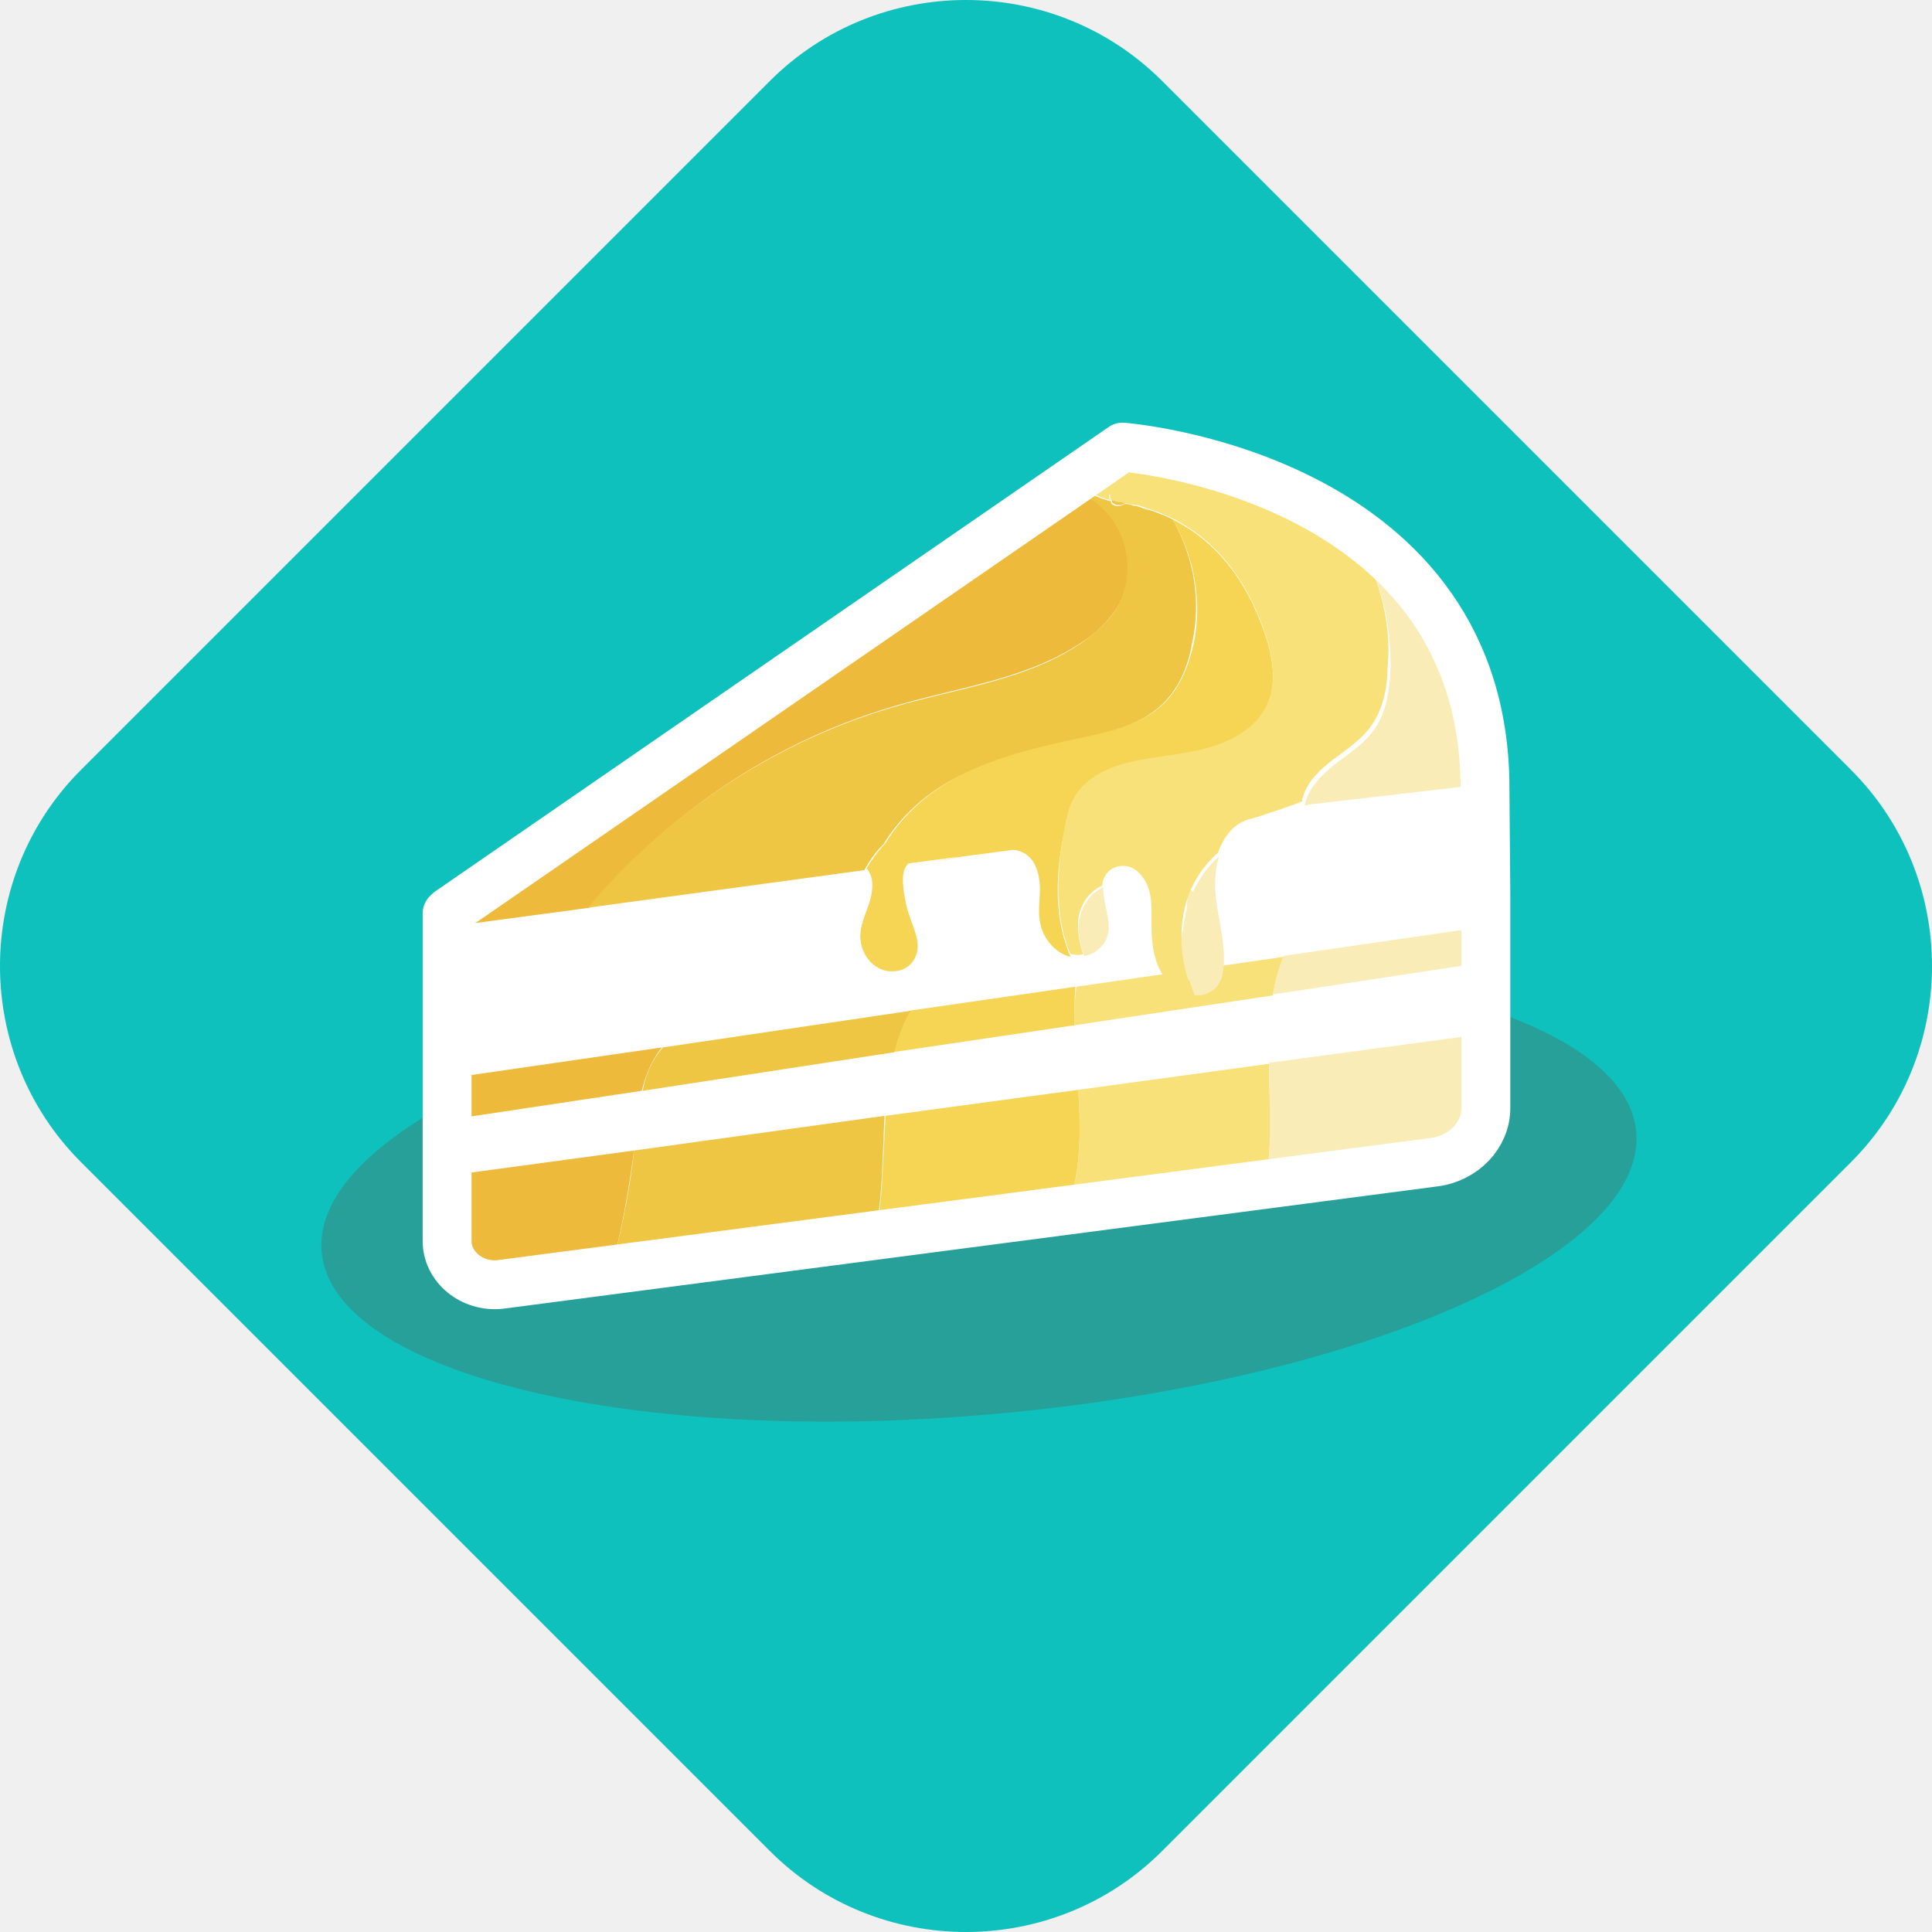
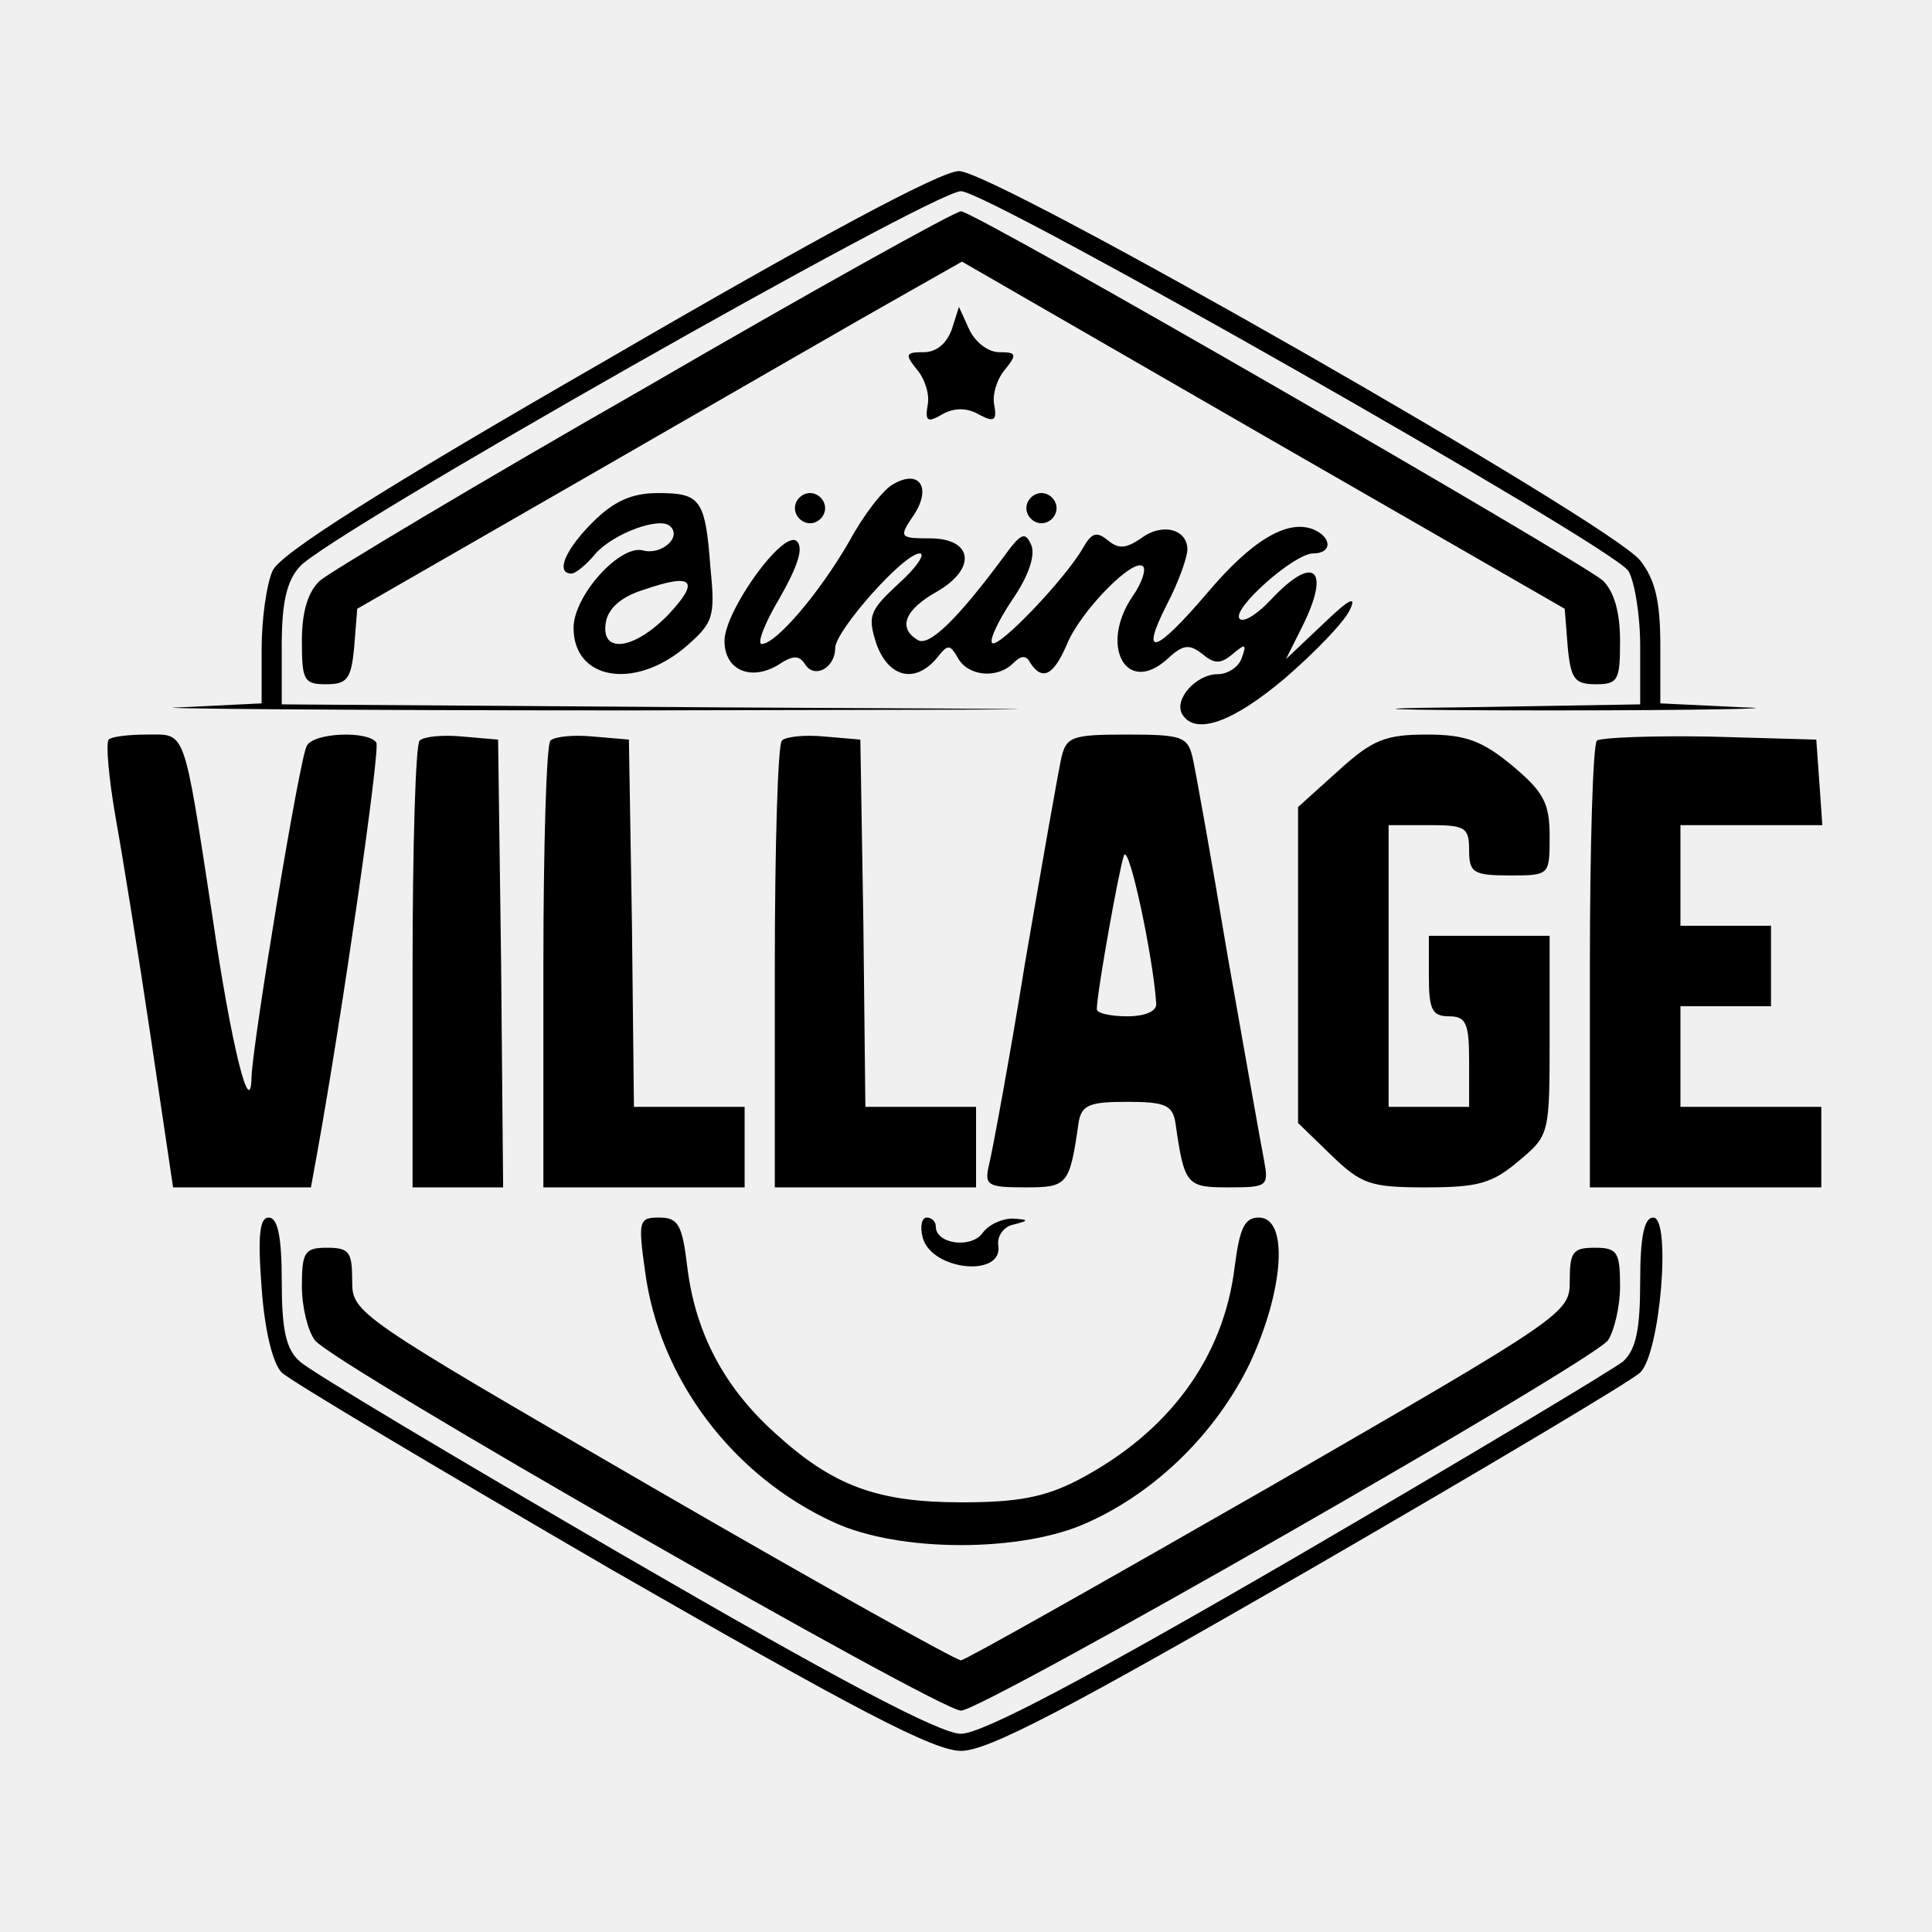
- <svg xmlns="http://www.w3.org/2000/svg" version="1.1" id="Layer_1" x="0px" y="0px" viewBox="0 0 200.5 200.5" enable-background="new 0 0 200.5 200.5" xml:space="preserve">
-   <path fill="#0EC1BC" d="M192.1,120.6l-71.5,71.5c-11.2,11.2-29.5,11.2-40.7,0L8.4,120.6c-11.2-11.2-11.2-29.5,0-40.7L79.9,8.4  c11.2-11.2,29.5-11.2,40.7,0l71.5,71.5C203.3,91.1,203.3,109.4,192.1,120.6z" />
-   <ellipse transform="matrix(0.9958 -9.115107e-02 9.115107e-02 0.9958 -10.8562 9.7731)" fill="#27A09A" cx="101.6" cy="123.7" rx="68.5" ry="23.1" />
-   <g>
-     <path fill="#FFFFFF" d="M153.4,80.8c-0.8-30.3-37.1-32.9-37.1-32.9L47.3,94l0,0l-0.2,0.2l0,1.8l0-1.8v11.2v7.4v3.9v5.3v4.8   c0,2.6,2.6,4.6,5.4,4.3l95.7-12.2c3-0.4,5.2-2.7,5.2-5.4v-4.7V102v-3.4v-6.4L153.4,80.8L153.4,80.8z" />
-     <g>
-       <path fill="#F9E17A" d="M131.7,110.4l-19.8,2.7c0.2,3.3,0.3,6.6-0.4,9.8c-0.1,0.3-0.1,0.5-0.2,0.8l20.3-2.9    c0.2-1.5,0.2-3.1,0.2-4.6C131.8,114.2,131.7,112.3,131.7,110.4z" />
-       <path fill="#F6D555" d="M111.9,113.1l-20,2.7c-0.2,3.6-0.3,7.2-0.7,10.7l20.1-2.8c0.1-0.3,0.1-0.5,0.2-0.8    C112.2,119.6,112.1,116.4,111.9,113.1z" />
-       <path fill="#EDBA3B" d="M47.3,121.9v5.3c0,2.9,2.5,5.1,5.4,4.7l11.1-1.6c0.9-3.6,1.5-7.2,2-10.9L47.3,121.9z" />
-       <path fill="#EFC643" d="M65.8,119.4c-0.4,3.7-1.1,7.3-2,10.9l27.3-3.8c0.5-3.5,0.5-7.1,0.7-10.7L65.8,119.4z" />
-       <path fill="#F9ECB7" d="M131.8,116.1c0,1.5,0,3.1-0.2,4.6l16.4-2.3c3-0.4,5.2-2.9,5.2-5.9v-5.1l-21.5,2.9    C131.7,112.3,131.8,114.2,131.8,116.1z" />
-       <path fill="#F9E17A" d="M111.5,106.4l20.6-3.1c0.2-1.4,0.6-2.7,1.1-4l-21.5,3.1C111.5,103.7,111.5,105,111.5,106.4z" />
-       <path fill="#F9ECB7" d="M132.1,103.2l21.1-3.2v-3.7l-20,2.9C132.7,100.5,132.3,101.9,132.1,103.2z" />
-       <path fill="#EDBA3B" d="M68.6,108.8c0,0,0.1-0.1,0.1-0.1l-21.4,3.1v4.3l19.3-2.9C67,111.6,67.6,110.1,68.6,108.8z" />
-       <path fill="#F6D555" d="M111.5,106.4c0-1.3,0-2.7,0.1-4l-17.3,2.5c-0.8,1.3-1.3,2.8-1.7,4.3L111.5,106.4z" />
-       <path fill="#EFC643" d="M66.7,113.2l26.1-4c0.4-1.5,0.9-3,1.7-4.3l-25.7,3.8c0,0-0.1,0.1-0.1,0.1C67.6,110.1,67,111.6,66.7,113.2z    " />
-       <g>
-         <path fill="none" d="M135.6,83.5l0.1,0C135.7,83.5,135.7,83.5,135.6,83.5z" />
-         <path fill="#F6D555" d="M135.7,83.5l-0.1,0C135.5,83.7,135.7,83.5,135.7,83.5z" />
-         <path fill="#F9ECB7" d="M123.4,92.1c1.2,1.3,1.8,3,2.2,4.7c0.3,1.2,0.5,2.6-0.1,3.7c-0.6,1.1-2.2,1.7-3.1,0.8     c-1-1-0.4-2.6,0.1-3.9c0.7-1.9,0.9-4.1,0.5-6.1" />
-         <path fill="#F9ECB7" d="M112,95.6c-0.2,1.2,0.1,2.4,0.5,3.6c0.6-0.1,1.1-0.3,1.5-0.7c2.1-1.7,0.4-4.4,0.5-6.4     C113.1,92.7,112.2,94.1,112,95.6z" />
-         <path fill="#F9ECB7" d="M123.4,93.6c-1.1,3.1-0.7,6.6,0.6,9.7c0.3,0,0.7,0,1-0.1c1.6-0.5,1.9-1.8,2-3c0.2-2.7-0.8-5.4-0.9-8.2     c0-1,0.1-2.1,0.4-3.1C125.1,90.1,124,91.8,123.4,93.6z" />
-         <path fill="#F9ECB7" d="M139.9,54.5c3,4.4,4.6,9.7,4.4,15.1c-0.1,2.3-0.5,4.6-1.9,6.4c-1.1,1.4-2.7,2.4-4.1,3.5     c-1.3,1.1-2.6,2.4-2.9,4.1c0.1,0,0.2-0.1,0.3-0.1c0.1,0,0.1,0,0.1,0l15.5-1.8c1-0.1,1.8-1,1.7-2     C152.2,67.5,146.6,59.6,139.9,54.5z" />
-         <path fill="#F6D555" d="M131.2,65.6c-1.9-5.5-5-9.4-9.5-11.7c2.2,3.8,3.1,8.4,2.2,12.8c-0.5,2.3-1.4,4.6-3.1,6.3     c-2.4,2.3-5.8,2.9-9,3.6c-4.7,1-9.5,2.1-13.6,4.7c-2.5,1.5-4.8,3.7-6.3,6.2c0,0,0,0,0,0c-0.1,0.1-0.1,0.1-0.2,0.2     c-0.7,0.8-1.3,1.6-1.8,2.5l0.1,0c0.7,0.9,0.6,2.1,0.3,3.2c-0.3,1.1-0.9,2.2-1,3.4c-0.2,1.9,1.2,4.1,3.4,4c0.9,0,1.8-0.5,2.2-1.3     c0.8-1.4,0-2.9-0.5-4.4c-0.4-1.1-0.6-2.3-0.7-3.5c0-0.7,0-1.5,0.6-2c0,0,0,0,0,0l5.3-0.7c-1,0.2-2,0.4-2.9,0.6l3.1-0.6l5.3-0.7     c0.4,0,0.7,0.1,1.1,0.3c1.2,0.6,1.6,2,1.7,3.2c0.1,1.3-0.2,2.6,0,3.8c0.2,1.7,1.5,3.4,3.2,3.8c-0.3-0.7-0.5-1.3-0.7-2     c-1-3.6-0.7-7.5,0.1-11.2c0.2-1.1,0.5-2.2,1-3.1c0.4-0.7,0.9-1.2,1.6-1.7c0.5-0.4,1-0.7,1.5-1c2.8-1.4,6-1.5,9.1-2     c3.1-0.6,6.3-1.9,7.7-4.7C132.6,71,132.1,68.1,131.2,65.6z" />
-         <path fill="none" d="M116.8,52.2C116.8,52.2,116.8,52.2,116.8,52.2c-0.2,0-0.3-0.1-0.5-0.1C116.5,52.2,116.6,52.2,116.8,52.2z" />
-         <path fill="none" d="M117.8,52.5c-0.3-0.1-0.6-0.2-1-0.2c0,0,0,0,0,0C117.1,52.3,117.4,52.4,117.8,52.5z" />
-         <path fill="none" d="M117.9,52.5c0.4,0.1,0.8,0.2,1.2,0.4C118.7,52.7,118.3,52.6,117.9,52.5z" />
-         <path fill="none" d="M119.2,52.9c0.9,0.3,1.7,0.6,2.5,1C120.9,53.5,120.1,53.2,119.2,52.9z" />
-         <path fill="#F9E17A" d="M115.2,51.3c0,0.2,0,0.4,0.1,0.6c0,0,0.1,0,0.1,0c0-0.2,0-0.3,0-0.5C115.3,51.4,115.3,51.3,115.2,51.3z" />
-         <path fill="#F9E17A" d="M139.9,54.5c-10.6-8.2-23.9-9.2-23.9-9.2l-1.2,0.9l-2.5,1.8l-2.5,1.8c1,0.2,1.9,0.4,2.9,0.7     c0.5,0.7,1.4,1.1,2.5,1.4c-0.1-0.2-0.1-0.4-0.1-0.6c0.1,0,0.1,0.1,0.2,0.1c0,0.2,0,0.3,0,0.5c0.3,0.1,0.6,0.1,0.9,0.2     c0.2,0,0.3,0.1,0.5,0.1c0.3,0.1,0.6,0.1,1,0.2c0.1,0,0.1,0,0.2,0c0.4,0.1,0.8,0.2,1.2,0.4c0,0,0,0,0.1,0c0.9,0.3,1.7,0.6,2.5,1     c0,0,0,0,0,0v0c4.5,2.3,7.6,6.2,9.5,11.7c0.9,2.5,1.4,5.4,0.2,7.8c-1.4,2.8-4.6,4.1-7.7,4.7c-3.1,0.6-6.3,0.7-9.1,2     c-1.2,0.6-2.4,1.5-3.1,2.7c-0.6,1-0.8,2.1-1,3.1c-0.7,3.7-1,7.6-0.1,11.2c0.2,0.7,0.4,1.4,0.7,2c0.2,0,0.4,0.1,0.7,0.1     c0.2,0,0.4,0,0.6-0.1c-0.4-1.2-0.6-2.4-0.5-3.6c0.2-1.5,1.1-2.9,2.5-3.5c0-0.6,0.3-1.2,0.8-1.6c0.8-0.6,2-0.6,2.8,0.1     c1.7,1.5,1.5,3.6,1.5,5.5c0,2.3,0.3,4.8,2.1,6.3c0.6,0.5,1.4,0.8,2.2,0.8c-1.3-3-1.6-6.5-0.6-9.7c0.6-1.8,1.7-3.5,3.2-4.8     c0.6-1.7,1.7-3.1,3.3-3.5c0.6-0.1,4.3-1.4,5.4-1.8c0.3-1.7,1.5-3,2.9-4.1c1.4-1.1,3-2.1,4.1-3.5c1.4-1.8,1.9-4.2,1.9-6.4     C144.5,64.3,142.9,58.9,139.9,54.5z" />
-         <path fill="#EFC643" d="M115.4,51.9c0,0.1,0,0.1,0,0.2c0.3,0.4,1,0.4,1.4,0.1c-0.2,0-0.3-0.1-0.5-0.1     C116,52.1,115.7,52,115.4,51.9z" />
-         <path fill="#EFC643" d="M117.8,52.5c0.1,0,0.1,0,0.2,0C117.9,52.5,117.8,52.5,117.8,52.5z" />
-         <polygon fill="#EFC643" points="121.7,53.9 121.7,53.9 121.7,53.9    " />
-         <path fill="#EFC643" d="M119.1,52.9C119.2,52.9,119.2,52.9,119.1,52.9C119.2,52.9,119.2,52.9,119.1,52.9z" />
-         <path fill="#EDBA3B" d="M93.8,73c6.4-1.8,13.2-2.7,18.7-6.5c1.5-1,2.8-2.3,3.7-3.9c1.3-2.5,1.2-5.8-0.3-8.2     c-1.4-2.3-3.9-3.9-6.6-4.2L48.9,94.8c-0.4,0.3-0.2,1,0.4,1l11.9-1.6C69.6,84,81.1,76.5,93.8,73z" />
-         <path fill="#EFC643" d="M121.7,53.9C121.7,53.9,121.7,53.9,121.7,53.9c-0.8-0.4-1.6-0.7-2.5-1c0,0,0,0-0.1,0     c-0.4-0.1-0.8-0.3-1.2-0.4c-0.1,0-0.1,0-0.2,0c-0.3-0.1-0.6-0.2-1-0.2c-0.4,0.3-1.1,0.3-1.4-0.1c0-0.1,0-0.1,0-0.2     c0,0-0.1,0-0.1,0c0,0,0,0.1,0,0.1c0,0,0-0.1,0-0.1c-1.1-0.3-2-0.6-2.5-1.4c-1-0.3-1.9-0.5-2.9-0.7l-0.6,0.4     c2.7,0.3,5.2,1.9,6.6,4.2c1.5,2.5,1.6,5.7,0.3,8.2c-0.8,1.6-2.2,2.8-3.7,3.9c-5.4,3.8-12.3,4.7-18.7,6.5     c-12.7,3.5-24.2,11-32.7,21.1l28.7-3.9c0.5-0.9,1.1-1.8,1.8-2.5c0.1-0.1,0.1-0.1,0.2-0.2c1.5-2.5,3.8-4.7,6.3-6.2     c4.1-2.5,8.9-3.7,13.6-4.7c3.2-0.7,6.6-1.3,9-3.6c1.7-1.6,2.7-3.9,3.1-6.3C124.7,62.4,123.9,57.8,121.7,53.9z" />
-       </g>
-     </g>
-     <path fill="none" stroke="#FFFFFF" stroke-width="5.074" stroke-linecap="round" stroke-linejoin="round" stroke-miterlimit="10" d="   M154.1,80.8c-0.8-31.6-37.6-34.4-37.6-34.4L46.6,94.6l0,0l-0.2,0.2l0,0l0,0v11.7v7.7v4.1v5.5v5c0,2.7,2.6,4.8,5.5,4.5l97-12.7   c3-0.4,5.3-2.8,5.3-5.6v-4.9v-7v-3.5v-6.7L154.1,80.8L154.1,80.8z" />
+ <svg xmlns="http://www.w3.org/2000/svg" version="1.0" width="192pt" height="192pt" viewBox="0 0 192 192" preserveAspectRatio="xMidYMid meet">
+   <g transform="translate(0,192) scale(0.1,-0.1)" fill="#000000" stroke="none">
+     <path d="M604 1563 c-226 -130 -325 -193 -333 -210 -6 -13 -11 -48 -11 -78 l0 -54 -82 -4 c-46 -1 155 -3 447 -3 495 1 501 1 93 3 l-438 3 0 59 c0 42 5 64 18 78 28 32 629 373 657 373 27 0 642 -350 663 -377 6 -9 12 -43 12 -75 l0 -58 -182 -3 c-108 -1 -70 -3 92 -3 151 0 238 2 193 3 l-83 4 0 58 c0 43 -5 65 -20 84 -29 37 -641 387 -677 387 -18 0 -141 -66 -349 -187z" />
+     <path d="M640 1534 c-168 -96 -313 -183 -322 -191 -12 -11 -18 -31 -18 -60 0 -39 2 -43 24 -43 21 0 25 5 28 37 l3 38 240 138 c132 76 267 154 301 173 l60 34 300 -173 299 -172 3 -38 c3 -32 7 -37 28 -37 22 0 24 4 24 43 0 29 -6 49 -17 60 -25 21 -624 367 -638 367 -6 0 -148 -79 -315 -176z" />
+     <path d="M946 1593 c-5 -14 -15 -23 -28 -23 -18 0 -19 -2 -7 -17 8 -9 13 -25 11 -35 -3 -17 0 -18 14 -10 12 7 25 7 37 0 15 -8 18 -6 15 10 -2 10 3 26 11 35 12 15 11 17 -6 17 -11 0 -24 10 -30 23 l-10 22 -7 -22z" />
+     <path d="M888 1439 c-10 -5 -30 -31 -44 -57 -30 -52 -73 -102 -87 -102 -5 0 3 21 18 46 17 30 24 49 17 56 -13 13 -72 -69 -72 -99 0 -29 26 -40 53 -24 15 10 21 10 27 1 9 -15 30 -4 30 16 0 17 68 94 84 94 6 0 -3 -14 -21 -30 -29 -27 -31 -32 -22 -60 12 -33 38 -40 60 -14 11 14 13 14 21 0 10 -18 39 -21 55 -5 8 8 13 8 17 0 12 -18 23 -12 36 18 13 33 67 88 76 78 3 -3 -1 -16 -10 -29 -34 -49 -7 -100 34 -63 16 15 22 15 35 5 12 -10 18 -10 30 0 13 11 14 10 9 -4 -3 -9 -14 -16 -24 -16 -21 0 -44 -25 -35 -40 13 -21 50 -8 102 36 29 25 58 55 64 67 8 16 0 12 -26 -13 l-37 -35 16 32 c29 58 12 73 -31 27 -13 -14 -27 -23 -31 -19 -9 9 54 65 73 65 19 0 19 16 0 24 -26 10 -61 -11 -105 -63 -52 -61 -68 -66 -40 -11 11 21 20 46 20 54 0 20 -25 27 -46 11 -15 -10 -22 -11 -33 -2 -11 9 -16 8 -25 -8 -18 -31 -84 -100 -90 -94 -3 3 6 22 20 43 16 23 23 44 19 54 -6 14 -10 13 -28 -12 -46 -62 -74 -89 -85 -82 -20 12 -13 30 19 48 40 23 36 53 -7 53 -30 0 -31 1 -16 23 18 27 6 46 -20 31z" />
+     <path d="M589 1401 c-28 -28 -37 -51 -21 -51 4 0 15 9 24 20 18 20 64 37 74 27 12 -11 -9 -29 -27 -24 -23 6 -69 -45 -69 -77 0 -51 59 -62 110 -20 29 25 31 30 26 80 -5 68 -10 74 -52 74 -26 0 -44 -8 -65 -29z m75 -92 c-34 -35 -67 -39 -62 -8 2 14 15 26 38 33 49 17 56 9 24 -25z" />
+     <path d="M790 1415 c0 -8 7 -15 15 -15 8 0 15 7 15 15 0 8 -7 15 -15 15 -8 0 -15 -7 -15 -15z" />
+     <path d="M1020 1415 c0 -8 7 -15 15 -15 8 0 15 7 15 15 0 8 -7 15 -15 15 -8 0 -15 -7 -15 -15z" />
+     <path d="M108 1185 c-3 -3 0 -38 7 -78 7 -39 23 -138 35 -219 l22 -148 69 0 68 0 6 33 c25 138 63 402 59 409 -8 12 -62 10 -69 -3 -7 -10 -54 -296 -55 -329 -1 -45 -20 29 -39 160 -29 189 -26 180 -65 180 -18 0 -35 -2 -38 -5z" />
+     <path d="M417 1184 c-4 -4 -7 -106 -7 -226 l0 -218 45 0 45 0 -2 223 -3 222 -35 3 c-20 2 -39 0 -43 -4z" />
+     <path d="M547 1184 c-4 -4 -7 -106 -7 -226 l0 -218 100 0 100 0 0 40 0 40 -55 0 -55 0 -2 183 -3 182 -35 3 c-20 2 -39 0 -43 -4z" />
+     <path d="M777 1184 c-4 -4 -7 -106 -7 -226 l0 -218 100 0 100 0 0 40 0 40 -55 0 -55 0 -2 183 -3 182 -35 3 c-20 2 -39 0 -43 -4z" />
+     <path d="M1055 1168 c-3 -13 -19 -104 -36 -203 -16 -99 -33 -190 -36 -202 -5 -21 -2 -23 36 -23 42 0 44 2 53 65 3 17 11 20 48 20 37 0 45 -3 48 -20 9 -63 11 -65 53 -65 39 0 40 1 35 28 -3 15 -19 106 -36 202 -16 96 -32 185 -35 198 -5 20 -11 22 -65 22 -54 0 -60 -2 -65 -22z m94 -245 c1 -8 -11 -13 -29 -13 -16 0 -30 3 -30 7 0 16 22 139 27 153 5 12 29 -101 32 -147z" />
+     <path d="M1330 1154 l-40 -36 0 -157 0 -157 33 -32 c30 -29 39 -32 94 -32 52 0 66 4 92 26 31 26 31 26 31 125 l0 99 -60 0 -60 0 0 -40 c0 -33 3 -40 20 -40 17 0 20 -7 20 -45 l0 -45 -40 0 -40 0 0 140 0 140 40 0 c36 0 40 -2 40 -25 0 -22 4 -25 40 -25 40 0 40 0 40 39 0 33 -6 44 -37 70 -30 25 -47 31 -85 31 -41 0 -54 -5 -88 -36z" />
+     <path d="M1587 1184 c-4 -4 -7 -106 -7 -226 l0 -218 115 0 115 0 0 40 0 40 -70 0 -70 0 0 50 0 50 45 0 45 0 0 40 0 40 -45 0 -45 0 0 50 0 50 71 0 70 0 -3 43 -3 42 -106 3 c-58 1 -108 -1 -112 -4z" />
+     <path d="M260 640 c3 -42 11 -75 20 -84 8 -8 156 -96 328 -196 242 -139 320 -180 347 -180 27 0 105 41 348 181 171 99 319 187 327 195 20 19 31 154 13 154 -9 0 -13 -19 -13 -63 0 -48 -4 -68 -17 -80 -10 -8 -155 -95 -323 -193 -210 -122 -314 -177 -335 -177 -21 0 -123 54 -335 177 -167 97 -313 184 -322 193 -14 12 -18 32 -18 80 0 44 -4 63 -13 63 -9 0 -11 -18 -7 -70z" />
+     <path d="M641 657 c14 -107 87 -204 188 -250 65 -30 187 -30 252 0 69 31 128 90 161 158 34 73 39 145 9 145 -14 0 -19 -10 -24 -49 -11 -91 -66 -165 -156 -212 -33 -17 -60 -22 -115 -22 -84 0 -128 16 -186 69 -51 46 -79 100 -87 165 -5 42 -9 49 -28 49 -20 0 -21 -3 -14 -53z" />
+     <path d="M917 690 c9 -33 81 -40 75 -7 -1 8 5 18 15 20 16 4 16 5 -1 6 -10 0 -24 -6 -30 -15 -12 -15 -46 -10 -46 7 0 5 -4 9 -9 9 -5 0 -7 -9 -4 -20z" />
+     <path d="M300 642 c0 -21 6 -45 13 -54 17 -23 620 -368 642 -368 22 0 625 345 643 368 6 9 12 33 12 54 0 34 -3 38 -25 38 -22 0 -25 -4 -25 -33 0 -32 -3 -34 -299 -205 -164 -94 -302 -172 -306 -172 -5 0 -143 77 -307 172 -295 171 -298 173 -298 205 0 29 -3 33 -25 33 -22 0 -25 -4 -25 -38z" />
  </g>
</svg>
